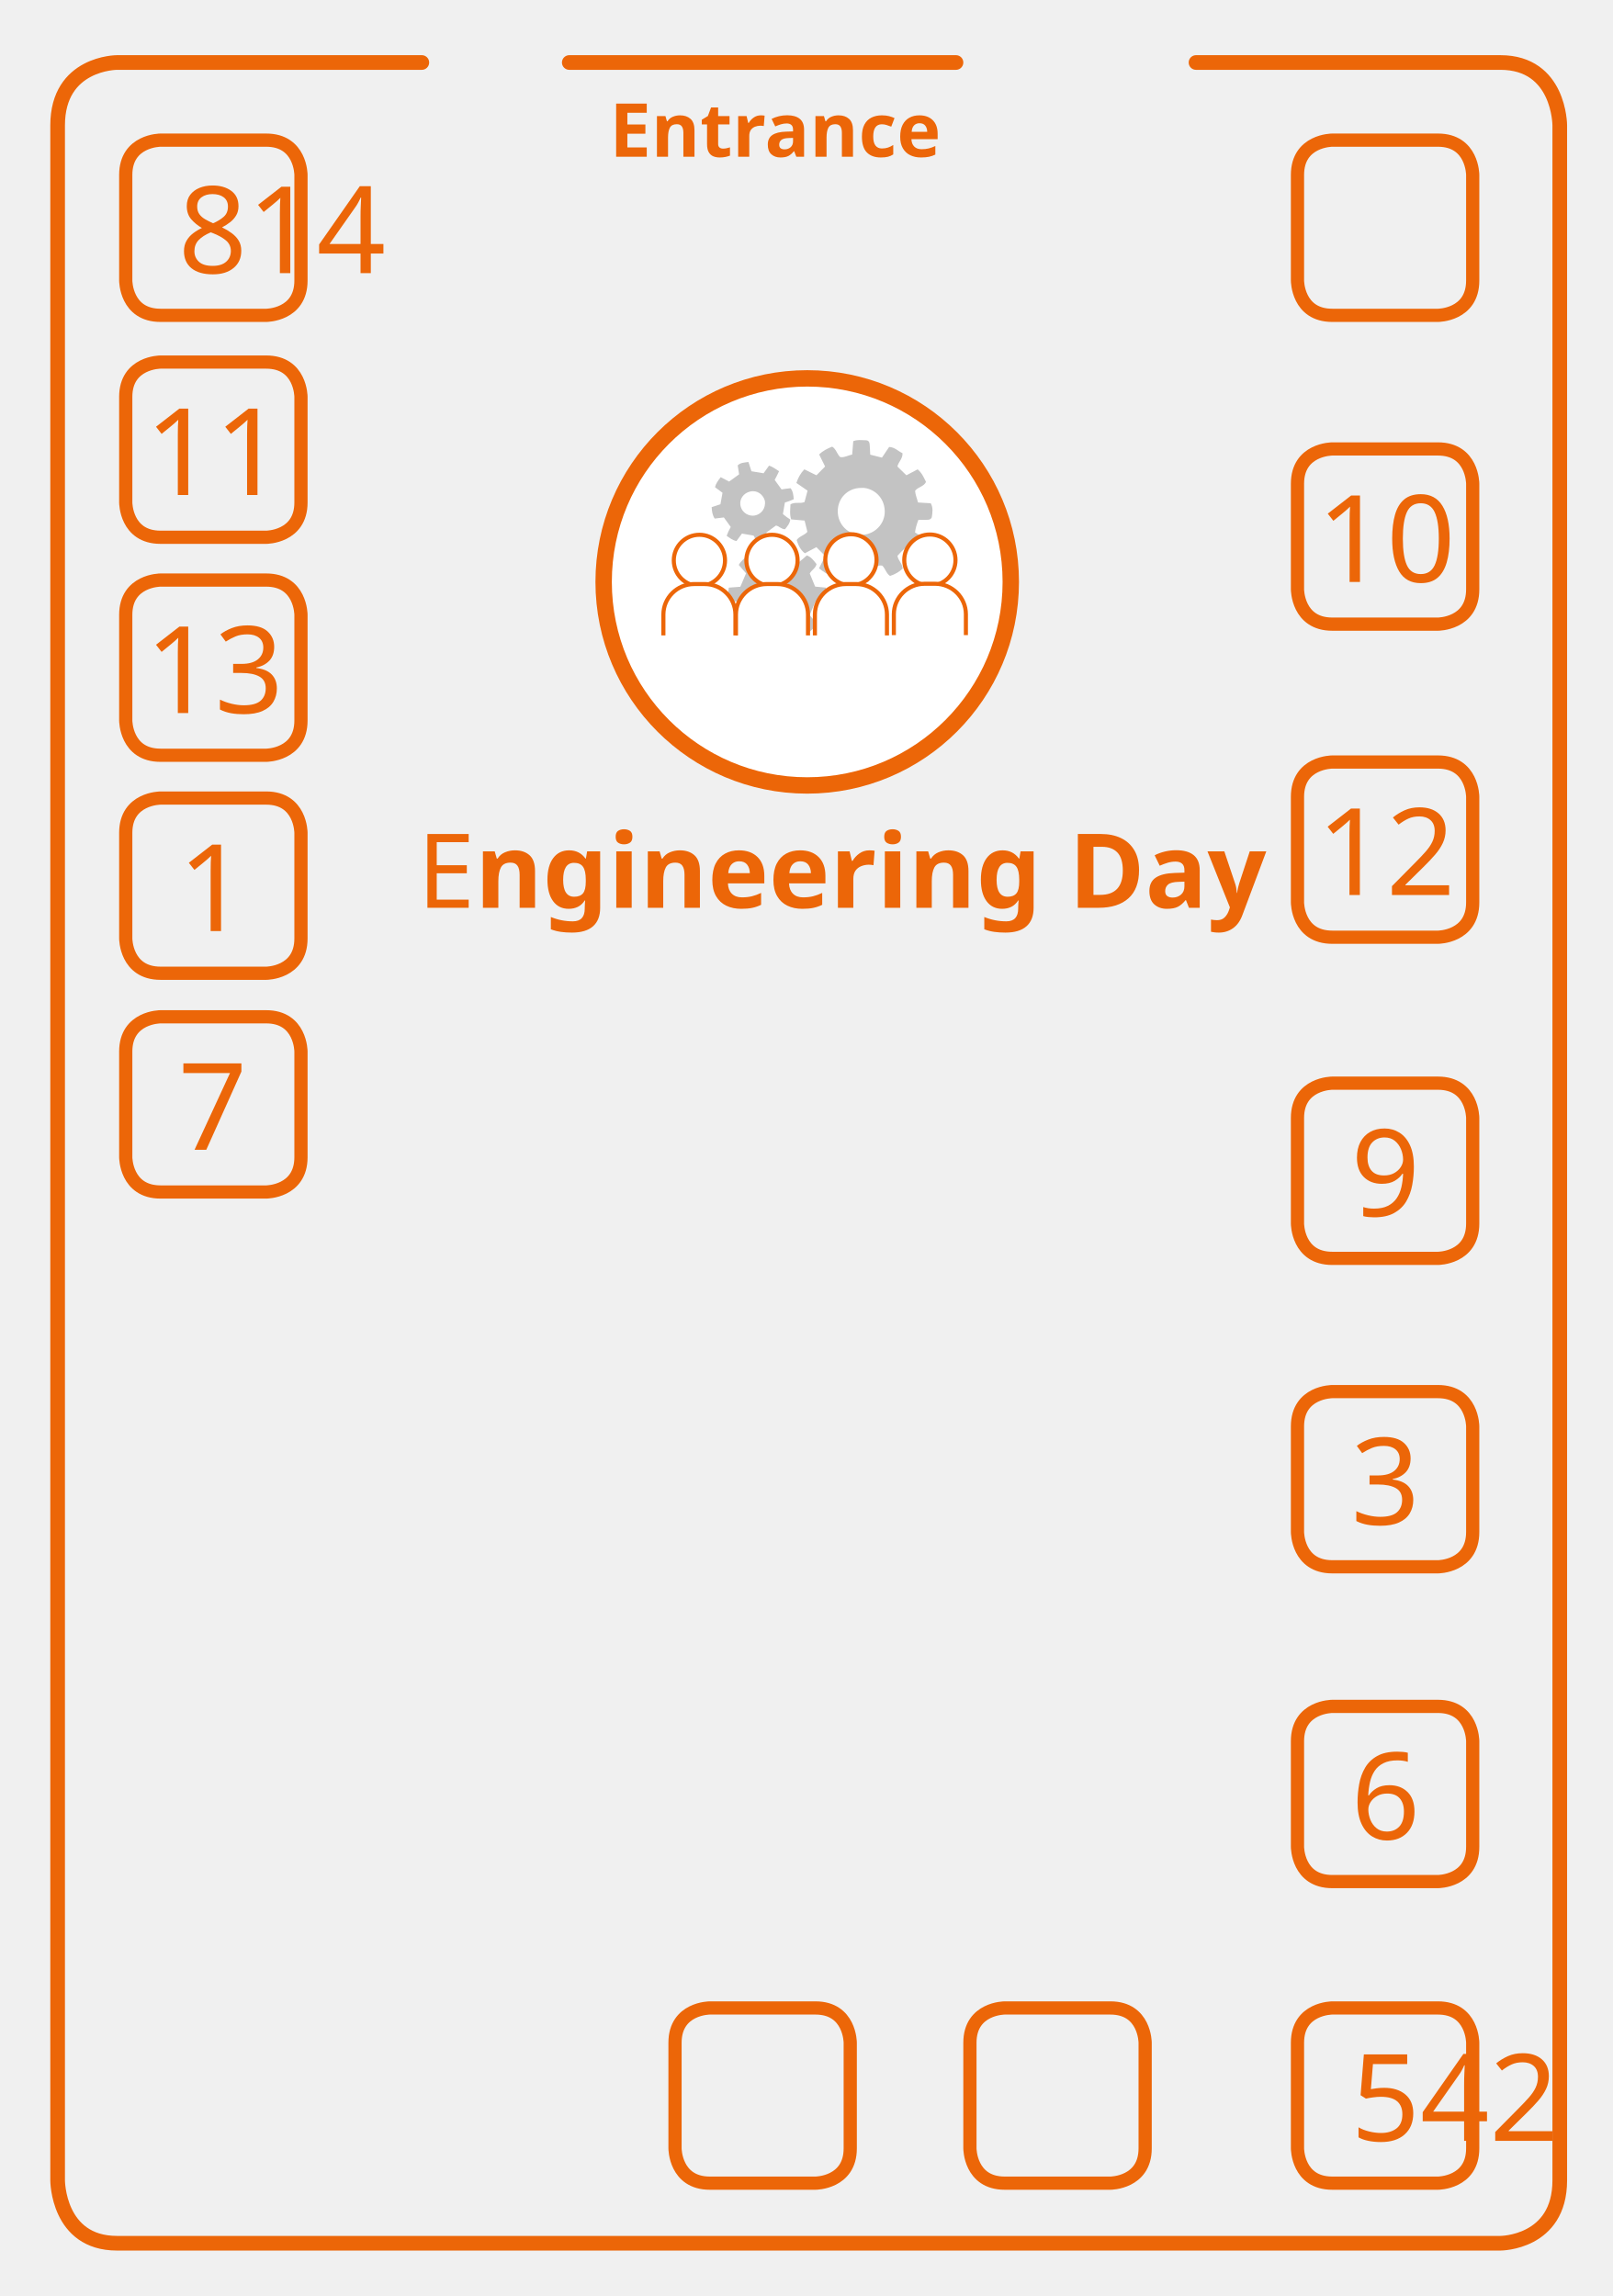
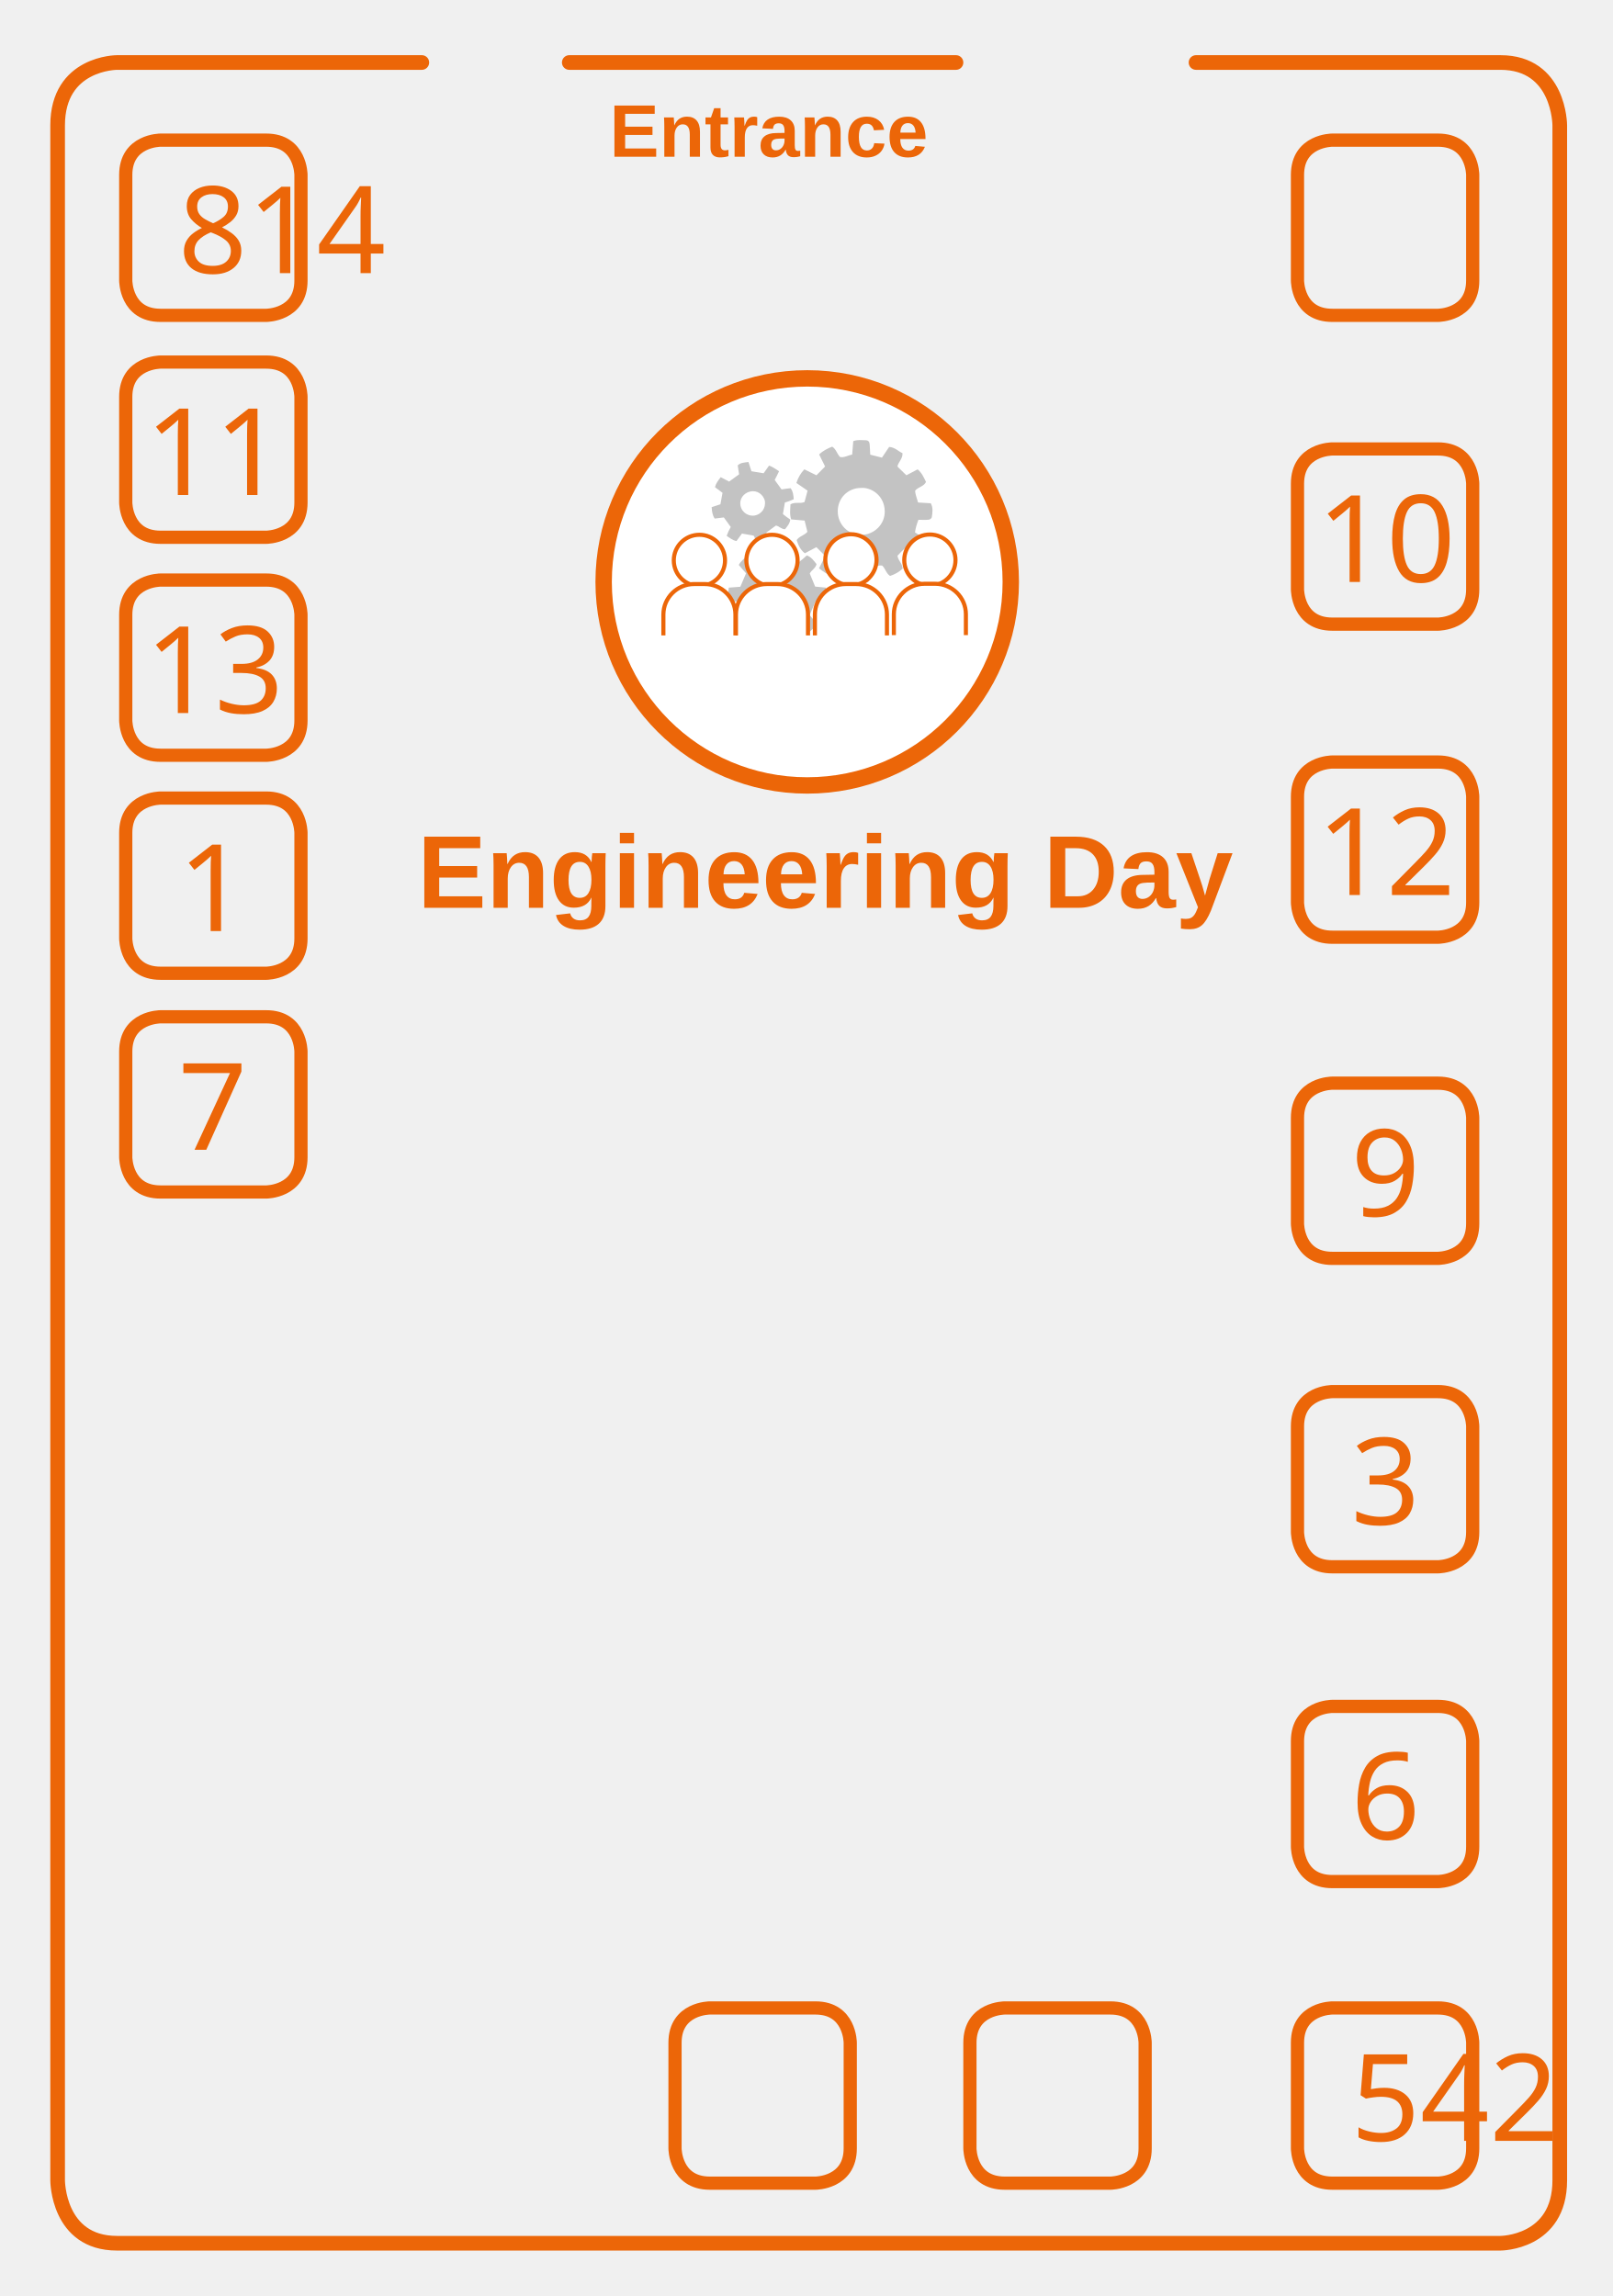
<svg xmlns="http://www.w3.org/2000/svg" width="1832.218" height="2609.66" id="svg2" version="1.1">
  <defs id="defs4">
    <clipPath id="clipPath3099" clipPathUnits="userSpaceOnUse">
      <path id="path3101" d="m 0,0 1683.78,0 0,2383.937 L 0,2383.937 0,0 z" />
    </clipPath>
    <clipPath id="clipPath3003" clipPathUnits="userSpaceOnUse">
      <path id="path3005" d="m 0,0 1683.78,0 0,2383.937 L 0,2383.937 0,0 z" />
    </clipPath>
  </defs>
  <g id="layer1" transform="translate(541.1179,670.9699)">
    <g id="g3579" transform="translate(11.42857,188.5714)">
      <g transform="matrix(1.189573,0,0,-1.189573,533.8392,-788.4961)" id="g2995">
        <path id="path2997" style="fill:none;stroke:#ec6608;stroke-width:14;stroke-linecap:round;stroke-linejoin:miter;stroke-miterlimit:4;stroke-opacity:1;stroke-dasharray:none" d="M 0,0 -369.423,0" />
      </g>
      <g transform="matrix(1.189573,0,0,-1.189573,-636.715,1964.86)" id="g2999">
        <g clip-path="url(#clipPath3003)" id="g3001">
          <g transform="translate(1472.27,131.4651)" id="g3007">
            <path id="path3009" style="fill:#ffffff;fill-opacity:1;fill-rule:nonzero;stroke:none" d="m 0,0 0.618,4.633 0.926,4.325 1.545,2.163 0.926,4.633 1.854,3.707 2.471,0.926 4.017,0.31 c 0,0 6.487,-0.927 7.413,-0.927 0.927,0 8.34,-0.309 8.34,-0.309 l 5.87,0.926 3.088,-1.853 1.545,-5.56 3.707,-7.723 c 0,0 0.926,-3.705 1.544,-4.633 0.618,-0.928 3.708,-12.975 4.635,-13.593 0.926,-0.618 10.811,-5.869 10.811,-5.869 l 8.341,1.545 1.235,4.942 4.016,1.545 6.178,-4.016 c 0,0 6.178,-15.754 6.796,-16.681 0.618,-0.926 0.926,-10.194 0.926,-10.194 l 0,-5.251 4.325,-4.633 c 0,0 -2.13,3.057 0.927,0 4.634,-4.634 36.759,23.786 -0.309,53.749 l -5.239,0.298 -5.415,-0.052 -4.99,2.919 -1.008,1.645 -0.053,5.308 5.255,1.168 2.336,0.742 1.963,-0.53 4.619,-5.255 3.077,-3.715 3.173,-2.945 11.979,-14.725 3.494,-9.982 -2.495,-17.47 -8.985,-12.229 -14.475,-3.743 -17.153,-2.015 -49.486,0 -33.61,1.114 -1.406,5.111 2.62,3.96 7.283,3.578 4.215,-1.598 1.087,1.662 5.046,13.99 -3.13,11.116 0.128,2.619 1.789,4.025 L 0,0 z" />
          </g>
          <g transform="translate(1432.463,94.7107)" id="g3011" />
          <g transform="translate(1560.166,137.1273)" id="g3015" />
          <g transform="translate(473.7299,2314.575)" id="g3019">
            <path id="path3021" style="fill:none;stroke:#ec6608;stroke-width:14;stroke-linecap:round;stroke-linejoin:miter;stroke-miterlimit:4;stroke-opacity:1;stroke-dasharray:none" d="m 0,0 -291.23,0 c 0,0 -56.693,0 -56.693,-60.027 l 0,-1963.584 c 0,0 0,-60.027 56.693,-60.027 l 1321.614,0 c 0,0 56.693,0 56.693,60.027 l 0,1963.584 c 0,0 0,60.027 -56.693,60.027 L 739.578,0" />
          </g>
          <g transform="translate(1036.363,1818.295)" id="g3023">
            <path id="path3025" style="fill:#ffffff;fill-opacity:1;fill-rule:nonzero;stroke:none" d="m 0,0 c 0,-107.405 -87.068,-194.473 -194.473,-194.473 -107.405,0 -194.474,87.068 -194.474,194.473 0,107.405 87.069,194.473 194.474,194.473 C -87.068,194.473 0,107.405 0,0" />
          </g>
          <g transform="translate(1036.363,1818.295)" id="g3027">
            <path id="path3029" style="fill:none;stroke:#ec6608;stroke-width:15.657;stroke-linecap:butt;stroke-linejoin:miter;stroke-miterlimit:10;stroke-opacity:1;stroke-dasharray:none" d="m 0,0 c 0,-107.405 -87.068,-194.473 -194.473,-194.473 -107.405,0 -194.474,87.068 -194.474,194.473 0,107.405 87.069,194.473 194.474,194.473 C -87.068,194.473 0,107.405 0,0 z" />
          </g>
          <g transform="translate(750.6064,1889.725)" id="g3031">
            <path id="path3033" style="fill:#c3c3c3;fill-opacity:1;fill-rule:nonzero;stroke:none" d="m 0,0 c 3.133,1.032 5.685,1.873 8.382,2.762 0.65,3.581 1.29,7.11 1.99,10.966 -2.321,1.722 -4.632,3.438 -7.188,5.335 0.873,3.643 3.053,6.442 5.466,9.582 2.665,-1.393 5.217,-2.727 8.031,-4.197 3.044,2.211 6.113,4.44 9.54,6.929 -0.416,2.663 -0.861,5.512 -1.332,8.534 2.892,2.843 6.482,2.638 10.256,3.243 1.037,-3.211 1.924,-5.957 2.859,-8.851 3.835,-0.639 7.585,-1.265 11.607,-1.936 1.644,2.31 3.326,4.674 5.187,7.288 3.607,-0.995 6.259,-3.361 9.596,-5.336 -0.866,-1.786 -1.517,-3.169 -2.203,-4.534 -0.6,-1.196 -1.239,-2.372 -1.978,-3.779 2.146,-2.965 4.238,-5.856 6.555,-9.058 1.512,0.226 3.023,0.468 4.539,0.673 1.318,0.178 2.642,0.315 4.109,0.487 2.364,-3.152 2.699,-6.651 2.979,-10.54 C 76.83,6.914 75.434,6.284 74.004,5.747 72.743,5.274 71.444,4.904 69.96,4.424 69.344,0.843 68.736,-2.687 68.064,-6.59 c 1.105,-0.883 2.281,-1.872 3.509,-2.79 1.082,-0.808 2.222,-1.537 3.539,-2.439 -0.441,-3.835 -2.818,-6.478 -4.986,-9.241 -3.429,-0.139 -5.344,2.743 -8.66,3.508 -2.793,-2.027 -5.858,-4.251 -9.208,-6.682 0.39,-2.716 0.798,-5.556 1.229,-8.556 -3.058,-2.059 -6.34,-2.468 -9.753,-2.765 -2.433,2.259 -1.601,5.749 -3.662,8.353 -3.476,0.602 -7.228,1.252 -11.153,1.932 -1.724,-2.357 -3.434,-4.694 -5.201,-7.111 -3.702,0.634 -6.246,2.884 -9.386,4.976 0.583,1.455 1.087,2.869 1.714,4.227 0.651,1.409 1.423,2.762 2.195,4.244 -2.215,3.06 -4.31,5.957 -6.591,9.11 C 8.821,-10.173 5.978,-10.523 2.905,-10.902 0.717,-7.684 0.277,-4.219 0,0 m 50.818,6.175 c -1.6,5.734 -7.116,10.332 -13.994,8.763 -6.445,-1.47 -10.604,-7.335 -9.251,-13.634 1.558,-7.257 8.521,-10.278 13.69,-9.278 5.852,1.132 10.721,6.551 9.555,14.149" />
          </g>
          <g transform="translate(913.6002,1833.831)" id="g3035">
            <path id="path3037" style="fill:#c3c3c3;fill-opacity:1;fill-rule:nonzero;stroke:none" d="m 0,0 c -3.933,0.899 -7.142,-1.806 -10.58,-1.788 -2.829,-4.464 0.359,-9.631 -2.969,-13.755 -4.331,-0.929 -8.786,-0.856 -12.811,-0.113 -2.379,2.033 -1.792,4.314 -1.88,6.397 -0.089,2.116 -0.02,4.239 -0.02,6.737 -3.961,1.14 -7.5,2.158 -11.513,3.313 -2.42,-3.53 -4.786,-6.984 -7.314,-10.672 -5.323,1.232 -9.295,4.122 -13.339,7.353 2.085,4.083 3.904,7.645 5.964,11.68 -2.795,2.808 -5.577,5.604 -8.471,8.512 -3.844,-2.031 -7.375,-3.897 -11.056,-5.842 -4.333,3.383 -6.323,7.877 -7.792,12.617 2.57,3.802 7.145,4.314 10.24,7.855 -0.801,3.249 -1.677,6.807 -2.652,10.768 -4.348,0.385 -8.504,0.752 -12.852,1.136 -1.676,5.15 -0.772,9.831 -0.655,14.397 4.459,2.573 9.061,0.348 13.416,2.188 0.92,3.441 1.875,7.013 2.908,10.877 -3.597,2.478 -7.039,4.85 -10.683,7.36 1.709,5.063 3.933,9.176 7.621,13.002 3.88,-1.913 7.656,-3.775 11.539,-5.689 2.762,2.809 5.367,5.459 8.274,8.415 -1.843,3.731 -3.705,7.5 -5.68,11.498 3.688,3.581 7.909,5.664 12.429,7.46 3.855,-2.336 4.483,-6.839 7.602,-9.919 3.892,-0.793 7.359,1.622 11.506,2.312 0.365,4.456 0.707,8.628 1.052,12.837 4.107,1.633 7.893,0.916 11.579,0.891 2.72,-0.018 3.869,-1.235 4.094,-3.935 0.264,-3.169 0.35,-6.353 0.53,-9.854 3.898,-0.979 7.461,-1.874 11.211,-2.815 2.41,3.577 4.621,6.86 6.866,10.194 5.518,-0.257 8.681,-4.194 12.766,-5.945 0.275,-5.5 -4.022,-8.305 -4.865,-12.786 2.726,-2.653 5.573,-5.421 8.564,-8.331 3.494,1.837 7.016,3.688 10.758,5.656 3.983,-3.317 5.871,-7.674 7.99,-12.037 -2.091,-4.375 -7.222,-4.661 -10.371,-8.278 0.05,-3.664 1.748,-7.299 2.742,-11.342 4.128,-0.254 8.107,-0.5 12.199,-0.753 2.382,-4.447 1.645,-8.982 0.935,-13.409 -0.148,-0.925 -1.799,-2.181 -2.852,-2.281 -3.177,-0.301 -6.401,-0.108 -9.9,-0.108 -1.603,-4.097 -2.698,-7.824 -3.273,-12.012 3.473,-2.22 6.822,-4.361 10.377,-6.633 -0.871,-5.468 -4.245,-9.173 -7.145,-13.663 -4.107,2.137 -7.65,3.98 -11.454,5.96 -3.328,-2.15 -5.814,-5.259 -8.521,-7.994 0.605,-4.612 4.772,-7.46 4.958,-12.308 C 15.992,-6.083 11.936,-8.382 7.428,-9.821 3.639,-7.329 3.001,-2.835 0,0 M -20.258,74.277 C -32.94,74.245 -42.626,64.469 -42.535,51.795 -42.444,39.195 -32.484,29.293 -20.009,29.402 -7.574,29.511 2.61,39.691 2.364,52.028 2.065,67.021 -10.511,74.997 -20.258,74.277" />
          </g>
          <g transform="translate(806.1371,1770.718)" id="g3039">
            <path id="path3041" style="fill:#c3c3c3;fill-opacity:1;fill-rule:nonzero;stroke:none" d="m 0,0 c -3.95,1.746 -7.841,3.467 -12.094,5.347 -2.632,-2.197 -5.254,-4.386 -8.153,-6.806 -3.959,2.02 -6.581,5.313 -9.531,8.971 2.348,2.686 4.596,5.258 7.076,8.095 -1.704,4.126 -3.421,8.286 -5.338,12.931 -3.187,0.261 -6.596,0.541 -10.213,0.837 -2.475,4.128 -1.239,8.211 -0.887,12.732 3.992,0.303 7.407,0.562 11.004,0.835 1.805,4.245 3.57,8.396 5.463,12.848 -2.207,2.538 -4.465,5.137 -6.962,8.01 2.151,3.884 5.617,6.285 8.824,9.583 1.819,-1.495 3.232,-2.631 4.616,-3.802 1.213,-1.025 2.392,-2.09 3.808,-3.332 4.017,1.649 7.933,3.257 12.272,5.039 0.16,1.807 0.302,3.617 0.487,5.422 0.161,1.57 0.371,3.136 0.58,4.875 4.295,1.849 8.423,1.262 12.986,0.503 0.319,-1.987 0.657,-3.772 0.879,-5.571 0.195,-1.586 0.259,-3.187 0.401,-5.032 3.959,-1.708 7.86,-3.391 12.175,-5.252 1.326,1.028 2.793,2.11 4.194,3.271 1.233,1.023 2.391,2.136 3.798,3.402 4.301,-1.574 6.688,-5.051 9.27,-8.321 -0.793,-3.994 -4.65,-5.4 -6.455,-9.012 1.56,-3.785 3.273,-7.939 5.144,-12.479 3.242,-0.306 6.631,-0.626 10.21,-0.964 1.525,-4.1 1.084,-7.998 0.476,-12.017 -3.281,-2.178 -7.076,-0.247 -10.652,-1.9 C 41.716,24.371 39.922,20.225 38.045,15.887 40.284,13.242 42.505,10.62 44.799,7.91 43.038,3.817 39.736,1.508 36.449,-1.531 34.934,-0.454 33.442,0.52 32.051,1.622 30.607,2.765 29.26,4.031 27.767,5.335 23.62,3.632 19.696,2.021 15.426,0.267 M 7.871,49.894 c -7.058,-0.249 -13.896,-5.332 -14,-13.702 -0.098,-7.842 5.509,-14.27 13.15,-14.463 8.805,-0.223 14.226,6.968 14.511,13.208 0.323,7.064 -4.573,14.188 -13.661,14.957" />
          </g>
          <g transform="translate(832.7051,1838.856)" id="g3043">
            <path id="path3045" style="fill:#ffffff;fill-opacity:1;fill-rule:nonzero;stroke:none" d="m 0,0 c 0,-13.516 -10.957,-24.473 -24.473,-24.473 -13.516,0 -24.472,10.957 -24.472,24.473 0,13.516 10.956,24.473 24.472,24.473 C -10.957,24.473 0,13.516 0,0" />
          </g>
          <g transform="translate(832.7051,1838.856)" id="g3047">
            <path id="path3049" style="fill:none;stroke:#ec6608;stroke-width:3.914;stroke-linecap:butt;stroke-linejoin:miter;stroke-miterlimit:10;stroke-opacity:1;stroke-dasharray:none" d="m 0,0 c 0,-13.516 -10.957,-24.473 -24.473,-24.473 -13.516,0 -24.472,10.957 -24.472,24.473 0,13.516 10.956,24.473 24.472,24.473 C -10.957,24.473 0,13.516 0,0 z" />
          </g>
          <g transform="translate(773.8228,1767.206)" id="g3051">
            <path id="path3053" style="fill:#ffffff;fill-opacity:1;fill-rule:nonzero;stroke:#ec6608;stroke-width:3.914;stroke-linecap:butt;stroke-linejoin:miter;stroke-miterlimit:10;stroke-opacity:1;stroke-dasharray:none" d="m 0,0 0,19.955 c 0,16.004 13.204,29.099 29.342,29.099 l 10.135,0 c 16.138,0 29.342,-13.095 29.342,-29.099 L 68.819,0" />
          </g>
          <g transform="translate(908.1233,1839.379)" id="g3055">
            <path id="path3057" style="fill:#ffffff;fill-opacity:1;fill-rule:nonzero;stroke:none" d="m 0,0 c 0,-13.516 -10.957,-24.473 -24.473,-24.473 -13.516,0 -24.473,10.957 -24.473,24.473 0,13.516 10.957,24.472 24.473,24.472 C -10.957,24.472 0,13.516 0,0" />
          </g>
          <g transform="translate(908.1233,1839.379)" id="g3059">
            <path id="path3061" style="fill:none;stroke:#ec6608;stroke-width:3.914;stroke-linecap:butt;stroke-linejoin:miter;stroke-miterlimit:10;stroke-opacity:1;stroke-dasharray:none" d="m 0,0 c 0,-13.516 -10.957,-24.473 -24.473,-24.473 -13.516,0 -24.473,10.957 -24.473,24.473 0,13.516 10.957,24.472 24.473,24.472 C -10.957,24.472 0,13.516 0,0 z" />
          </g>
          <g transform="translate(849.2406,1767.206)" id="g3063">
            <path id="path3065" style="fill:#ffffff;fill-opacity:1;fill-rule:nonzero;stroke:#ec6608;stroke-width:3.914;stroke-linecap:butt;stroke-linejoin:miter;stroke-miterlimit:10;stroke-opacity:1;stroke-dasharray:none" d="m 0,0 0,19.955 c 0,16.004 13.204,29.099 29.342,29.099 l 10.135,0 c 16.138,0 29.342,-13.095 29.342,-29.099 L 68.819,0" />
          </g>
          <g transform="translate(763.3761,1838.856)" id="g3067">
            <path id="path3069" style="fill:#ffffff;fill-opacity:1;fill-rule:nonzero;stroke:none" d="m 0,0 c 0,-13.516 -10.957,-24.473 -24.473,-24.473 -13.516,0 -24.473,10.957 -24.473,24.473 0,13.516 10.957,24.473 24.473,24.473 C -10.957,24.473 0,13.516 0,0" />
          </g>
          <g transform="translate(763.3761,1838.856)" id="g3071">
            <path id="path3073" style="fill:none;stroke:#ec6608;stroke-width:3.914;stroke-linecap:butt;stroke-linejoin:miter;stroke-miterlimit:10;stroke-opacity:1;stroke-dasharray:none" d="m 0,0 c 0,-13.516 -10.957,-24.473 -24.473,-24.473 -13.516,0 -24.473,10.957 -24.473,24.473 0,13.516 10.957,24.473 24.473,24.473 C -10.957,24.473 0,13.516 0,0 z" />
          </g>
          <g transform="translate(704.4934,1767.206)" id="g3075">
            <path id="path3077" style="fill:#ffffff;fill-opacity:1;fill-rule:nonzero;stroke:#ec6608;stroke-width:3.914;stroke-linecap:butt;stroke-linejoin:miter;stroke-miterlimit:10;stroke-opacity:1;stroke-dasharray:none" d="m 0,0 0,19.955 c 0,16.004 13.204,29.099 29.342,29.099 l 10.135,0 c 16.139,0 29.342,-13.095 29.342,-29.099 L 68.819,0" />
          </g>
          <g transform="translate(983.5409,1839.118)" id="g3079">
            <path id="path3081" style="fill:#ffffff;fill-opacity:1;fill-rule:nonzero;stroke:none" d="m 0,0 c 0,-13.516 -10.957,-24.473 -24.473,-24.473 -13.516,0 -24.473,10.957 -24.473,24.473 0,13.516 10.957,24.472 24.473,24.472 C -10.957,24.472 0,13.516 0,0" />
          </g>
          <g transform="translate(983.5409,1839.118)" id="g3083">
            <path id="path3085" style="fill:none;stroke:#ec6608;stroke-width:3.914;stroke-linecap:butt;stroke-linejoin:miter;stroke-miterlimit:10;stroke-opacity:1;stroke-dasharray:none" d="m 0,0 c 0,-13.516 -10.957,-24.473 -24.473,-24.473 -13.516,0 -24.473,10.957 -24.473,24.473 0,13.516 10.957,24.472 24.473,24.472 C -10.957,24.472 0,13.516 0,0 z" />
          </g>
          <g transform="translate(924.6582,1767.467)" id="g3087">
            <path id="path3089" style="fill:#ffffff;fill-opacity:1;fill-rule:nonzero;stroke:#ec6608;stroke-width:3.914;stroke-linecap:butt;stroke-linejoin:miter;stroke-miterlimit:10;stroke-opacity:1;stroke-dasharray:none" d="m 0,0 0,19.955 c 0,16.004 13.204,29.098 29.342,29.098 l 10.135,0 c 16.139,0 29.343,-13.094 29.343,-29.098 L 68.82,0" />
          </g>
        </g>
      </g>
      <text style="font-size:14.275px" y="172.264" x="-78.21" id="text3091">
-         <tspan id="tspan3093" y="172.264" x="-78.21 -12.66 56.062 123.609 154.622 223.344 288.424 353.505 398.145 429.158 497.88 565.427 593.62 671.74 739.64" style="font-size:117.473px;font-variant:normal;font-weight:normal;font-stretch:normal;writing-mode:lr-tb;fill:#ec6608;fill-opacity:1;fill-rule:nonzero;stroke:none;font-family:ING Me;-inkscape-font-specification:INGMe-Bold">E<tspan style="font-weight:bold" id="tspan3486">ngineering Day</tspan>
-         </tspan>
+         <tspan id="tspan3093" y="172.264" x="-78.21 -12.66 56.062 123.609 154.622 223.344 288.424 353.505 398.145 429.158 497.88 565.427 593.62 671.74 739.64" style="font-size:117.473px;font-variant:normal;font-weight:bold;font-stretch:normal;writing-mode:lr-tb;fill:#ec6608;fill-opacity:1;fill-rule:nonzero;stroke:none;font-family:Arial;-inkscape-font-specification:Arial Bold">Engineering Day</tspan>
      </text>
      <g transform="matrix(1.189573,0,0,-1.189573,-636.715,1964.86)" id="g3095">
        <g clip-path="url(#clipPath3099)" id="g3097">
          <g transform="translate(224.1027,2240.394)" id="g3103">
            <path id="path3105" style="fill:none;stroke:#ec6608;stroke-width:12.622;stroke-linecap:round;stroke-linejoin:miter;stroke-miterlimit:4;stroke-opacity:1;stroke-dasharray:none" d="m 0,0 c 0,0 -33.224,0 -33.224,-33.224 l 0,-100.949 c 0,0 0,-33.223 33.224,-33.223 l 100.949,0 c 0,0 33.224,0 33.224,33.223 l 0,100.949 c 0,0 0,33.224 -33.224,33.224 L 0,0 z" />
          </g>
          <g transform="translate(1343.472,2240.394)" id="g3107">
            <path id="path3109" style="fill:none;stroke:#ec6608;stroke-width:12.622;stroke-linecap:round;stroke-linejoin:miter;stroke-miterlimit:4;stroke-opacity:1;stroke-dasharray:none" d="m 0,0 c 0,0 -33.224,0 -33.224,-33.224 l 0,-100.949 c 0,0 0,-33.223 33.224,-33.223 l 100.949,0 c 0,0 33.224,0 33.224,33.223 l 0,100.949 c 0,0 0,33.224 -33.224,33.224 L 0,0 z" />
          </g>
          <g transform="translate(224.1027,2028.351)" id="g3111">
            <path id="path3113" style="fill:none;stroke:#ec6608;stroke-width:12.622;stroke-linecap:round;stroke-linejoin:miter;stroke-miterlimit:4;stroke-opacity:1;stroke-dasharray:none" d="m 0,0 c 0,0 -33.224,0 -33.224,-33.224 l 0,-100.949 c 0,0 0,-33.223 33.224,-33.223 l 100.949,0 c 0,0 33.224,0 33.224,33.223 l 0,100.949 c 0,0 0,33.224 -33.224,33.224 L 0,0 z" />
          </g>
          <g transform="translate(224.1027,1820.064)" id="g3115">
            <path id="path3117" style="fill:none;stroke:#ec6608;stroke-width:12.622;stroke-linecap:round;stroke-linejoin:miter;stroke-miterlimit:4;stroke-opacity:1;stroke-dasharray:none" d="m 0,0 c 0,0 -33.224,0 -33.224,-33.224 l 0,-100.949 c 0,0 0,-33.224 33.224,-33.224 l 100.949,0 c 0,0 33.224,0 33.224,33.224 l 0,100.949 c 0,0 0,33.224 -33.224,33.224 L 0,0 z" />
          </g>
          <g transform="translate(1343.472,1945.342)" id="g3119">
            <path id="path3121" style="fill:none;stroke:#ec6608;stroke-width:12.622;stroke-linecap:round;stroke-linejoin:miter;stroke-miterlimit:4;stroke-opacity:1;stroke-dasharray:none" d="m 0,0 c 0,0 -33.224,0 -33.224,-33.224 l 0,-100.949 c 0,0 0,-33.224 33.224,-33.224 l 100.949,0 c 0,0 33.224,0 33.224,33.224 l 0,100.949 c 0,0 0,33.224 -33.224,33.224 L 0,0 z" />
          </g>
          <g transform="translate(1343.472,1339.357)" id="g3123">
            <path id="path3125" style="fill:none;stroke:#ec6608;stroke-width:12.622;stroke-linecap:round;stroke-linejoin:miter;stroke-miterlimit:4;stroke-opacity:1;stroke-dasharray:none" d="m 0,0 c 0,0 -33.224,0 -33.224,-33.224 l 0,-100.949 c 0,0 0,-33.224 33.224,-33.224 l 100.949,0 c 0,0 33.224,0 33.224,33.224 l 0,100.949 c 0,0 0,33.224 -33.224,33.224 L 0,0 z" />
          </g>
          <g transform="translate(224.1027,1611.776)" id="g3127">
            <path id="path3129" style="fill:none;stroke:#ec6608;stroke-width:12.622;stroke-linecap:round;stroke-linejoin:miter;stroke-miterlimit:4;stroke-opacity:1;stroke-dasharray:none" d="m 0,0 c 0,0 -33.224,0 -33.224,-33.224 l 0,-100.949 c 0,0 0,-33.224 33.224,-33.224 l 100.949,0 c 0,0 33.224,0 33.224,33.224 l 0,100.949 c 0,0 0,33.224 -33.224,33.224 L 0,0 z" />
          </g>
          <g transform="translate(1343.472,1044.658)" id="g3131">
            <path id="path3133" style="fill:none;stroke:#ec6608;stroke-width:12.622;stroke-linecap:round;stroke-linejoin:miter;stroke-miterlimit:4;stroke-opacity:1;stroke-dasharray:none" d="m 0,0 c 0,0 -33.224,0 -33.224,-33.224 l 0,-100.949 c 0,0 0,-33.223 33.224,-33.223 l 100.949,0 c 0,0 33.224,0 33.224,33.223 l 0,100.949 c 0,0 0,33.224 -33.224,33.224 L 0,0 z" />
          </g>
          <g transform="translate(224.1027,1402.776)" id="g3135">
            <path id="path3137" style="fill:none;stroke:#ec6608;stroke-width:12.622;stroke-linecap:round;stroke-linejoin:miter;stroke-miterlimit:4;stroke-opacity:1;stroke-dasharray:none" d="m 0,0 c 0,0 -33.224,0 -33.224,-33.224 l 0,-100.949 c 0,0 0,-33.223 33.224,-33.223 l 100.949,0 c 0,0 33.224,0 33.224,33.223 l 0,100.949 c 0,0 0,33.224 -33.224,33.224 L 0,0 z" />
          </g>
          <g transform="translate(1343.472,1646.202)" id="g3139">
            <path id="path3141" style="fill:none;stroke:#ec6608;stroke-width:12.622;stroke-linecap:round;stroke-linejoin:miter;stroke-miterlimit:4;stroke-opacity:1;stroke-dasharray:none" d="m 0,0 c 0,0 -33.224,0 -33.224,-33.224 l 0,-100.949 c 0,0 0,-33.223 33.224,-33.223 l 100.949,0 c 0,0 33.224,0 33.224,33.223 l 0,100.949 c 0,0 0,33.224 -33.224,33.224 L 0,0 z" />
          </g>
          <g transform="translate(1343.472,743.886)" id="g3143">
            <path id="path3145" style="fill:none;stroke:#ec6608;stroke-width:12.622;stroke-linecap:round;stroke-linejoin:miter;stroke-miterlimit:4;stroke-opacity:1;stroke-dasharray:none" d="m 0,0 c 0,0 -33.224,0 -33.224,-33.224 l 0,-100.949 c 0,0 0,-33.224 33.224,-33.224 l 100.949,0 c 0,0 33.224,0 33.224,33.224 l 0,100.949 c 0,0 0,33.224 -33.224,33.224 L 0,0 z" />
          </g>
          <g transform="translate(1343.472,455.7361)" id="g3147">
            <path id="path3149" style="fill:none;stroke:#ec6608;stroke-width:12.622;stroke-linecap:round;stroke-linejoin:miter;stroke-miterlimit:4;stroke-opacity:1;stroke-dasharray:none" d="m 0,0 c 0,0 -33.224,0 -33.224,-33.224 l 0,-100.949 c 0,0 0,-33.224 33.224,-33.224 l 100.949,0 c 0,0 33.224,0 33.224,33.224 l 0,100.949 c 0,0 0,33.224 -33.224,33.224 L 0,0 z" />
          </g>
          <g transform="translate(1030.547,455.7361)" id="g3151">
            <path id="path3153" style="fill:none;stroke:#ec6608;stroke-width:12.622;stroke-linecap:round;stroke-linejoin:miter;stroke-miterlimit:4;stroke-opacity:1;stroke-dasharray:none" d="m 0,0 c 0,0 -33.224,0 -33.224,-33.224 l 0,-100.949 c 0,0 0,-33.224 33.224,-33.224 l 100.949,0 c 0,0 33.224,0 33.224,33.224 l 0,100.949 c 0,0 0,33.224 -33.224,33.224 L 0,0 z" />
          </g>
          <g transform="translate(748.8259,455.7361)" id="g3155">
            <path id="path3157" style="fill:none;stroke:#ec6608;stroke-width:12.622;stroke-linecap:round;stroke-linejoin:miter;stroke-miterlimit:4;stroke-opacity:1;stroke-dasharray:none" d="m 0,0 c 0,0 -33.224,0 -33.224,-33.224 l 0,-100.949 c 0,0 0,-33.224 33.224,-33.224 l 100.949,0 c 0,0 33.224,0 33.224,33.224 l 0,100.949 c 0,0 0,33.224 -33.224,33.224 L 0,0 z" />
          </g>
        </g>
      </g>
      <text style="font-size:14.275px" y="-549.091" x="-350.192" id="text3159">
        <tspan id="tspan3161" y="-549.091" x="-350.192 932.551 1010.014" style="font-size:137.589px;font-variant:normal;font-weight:normal;font-stretch:normal;writing-mode:lr-tb;fill:#ec6608;fill-opacity:1;fill-rule:nonzero;stroke:none;font-family:ING Me;-inkscape-font-specification:INGMe">814</tspan>
        <tspan id="tspan3163" y="198.706" x="-350.192" style="font-size:137.589px;font-variant:normal;font-weight:normal;font-stretch:normal;writing-mode:lr-tb;fill:#ec6608;fill-opacity:1;fill-rule:nonzero;stroke:none;font-family:ING Me;-inkscape-font-specification:INGMe">1</tspan>
        <tspan id="tspan3165" y="-49.092" x="-387.479 -310.016" style="font-size:137.589px;font-variant:normal;font-weight:normal;font-stretch:normal;writing-mode:lr-tb;fill:#ec6608;fill-opacity:1;fill-rule:nonzero;stroke:none;font-family:ING Me;-inkscape-font-specification:INGMe">13</tspan>
        <tspan id="tspan3167" y="-198.101" x="944.109 1021.571" style="font-size:137.589px;font-variant:normal;font-weight:normal;font-stretch:normal;writing-mode:lr-tb;fill:#ec6608;fill-opacity:1;fill-rule:nonzero;stroke:none;font-family:ING Me;-inkscape-font-specification:INGMe">10</tspan>
        <tspan id="tspan3169" y="-296.89" x="-387.479 -310.016" style="font-size:137.589px;font-variant:normal;font-weight:normal;font-stretch:normal;writing-mode:lr-tb;fill:#ec6608;fill-opacity:1;fill-rule:nonzero;stroke:none;font-family:ING Me;-inkscape-font-specification:INGMe">11</tspan>
        <tspan id="tspan3171" y="447.329" x="-350.192" style="font-size:137.589px;font-variant:normal;font-weight:normal;font-stretch:normal;writing-mode:lr-tb;fill:#ec6608;fill-opacity:1;fill-rule:nonzero;stroke:none;font-family:ING Me;-inkscape-font-specification:INGMe">7</tspan>
        <tspan id="tspan3173" y="157.704" x="943.971 1021.434" style="font-size:137.589px;font-variant:normal;font-weight:normal;font-stretch:normal;writing-mode:lr-tb;fill:#ec6608;fill-opacity:1;fill-rule:nonzero;stroke:none;font-family:ING Me;-inkscape-font-specification:INGMe">12</tspan>
        <tspan id="tspan3175" y="522.728" x="982.634" style="font-size:137.589px;font-variant:normal;font-weight:normal;font-stretch:normal;writing-mode:lr-tb;fill:#ec6608;fill-opacity:1;fill-rule:nonzero;stroke:none;font-family:ING Me;-inkscape-font-specification:INGMe">9</tspan>
        <tspan id="tspan3177" y="873.305" x="982.634" style="font-size:137.589px;font-variant:normal;font-weight:normal;font-stretch:normal;writing-mode:lr-tb;fill:#ec6608;fill-opacity:1;fill-rule:nonzero;stroke:none;font-family:ING Me;-inkscape-font-specification:INGMe">3</tspan>
        <tspan id="tspan3179" y="1231.037" x="982.634" style="font-size:137.589px;font-variant:normal;font-weight:normal;font-stretch:normal;writing-mode:lr-tb;fill:#ec6608;fill-opacity:1;fill-rule:nonzero;stroke:none;font-family:ING Me;-inkscape-font-specification:INGMe">6</tspan>
        <tspan id="tspan3181" y="1573.771" x="982.634 610.455 275.288" style="font-size:137.589px;font-variant:normal;font-weight:normal;font-stretch:normal;writing-mode:lr-tb;fill:#ec6608;fill-opacity:1;fill-rule:nonzero;stroke:none;font-family:ING Me;-inkscape-font-specification:INGMe">542</tspan>
      </text>
      <text style="font-size:14.275px" y="-681.395" x="140.03" id="text3315">
-         <tspan id="tspan3317" y="-681.395" x="140.03 187.242 236.738 271.343 301.464 350.369 399.865 441.324" style="font-size:84.609px;font-variant:normal;font-weight:bold;font-stretch:normal;writing-mode:lr-tb;fill:#ec6608;fill-opacity:1;fill-rule:nonzero;stroke:none;font-family:ING Me;-inkscape-font-specification:INGMe-Bold">Entrance</tspan>
+         <tspan id="tspan3317" y="-681.395" x="140.03 187.242 236.738 271.343 301.464 350.369 399.865 441.324" style="font-size:84.609px;font-variant:normal;font-weight:bold;font-stretch:normal;writing-mode:lr-tb;fill:#ec6608;fill-opacity:1;fill-rule:nonzero;stroke:none;font-family:Arial;-inkscape-font-specification:Arial Bold">Entrance</tspan>
      </text>
    </g>
  </g>
</svg>
